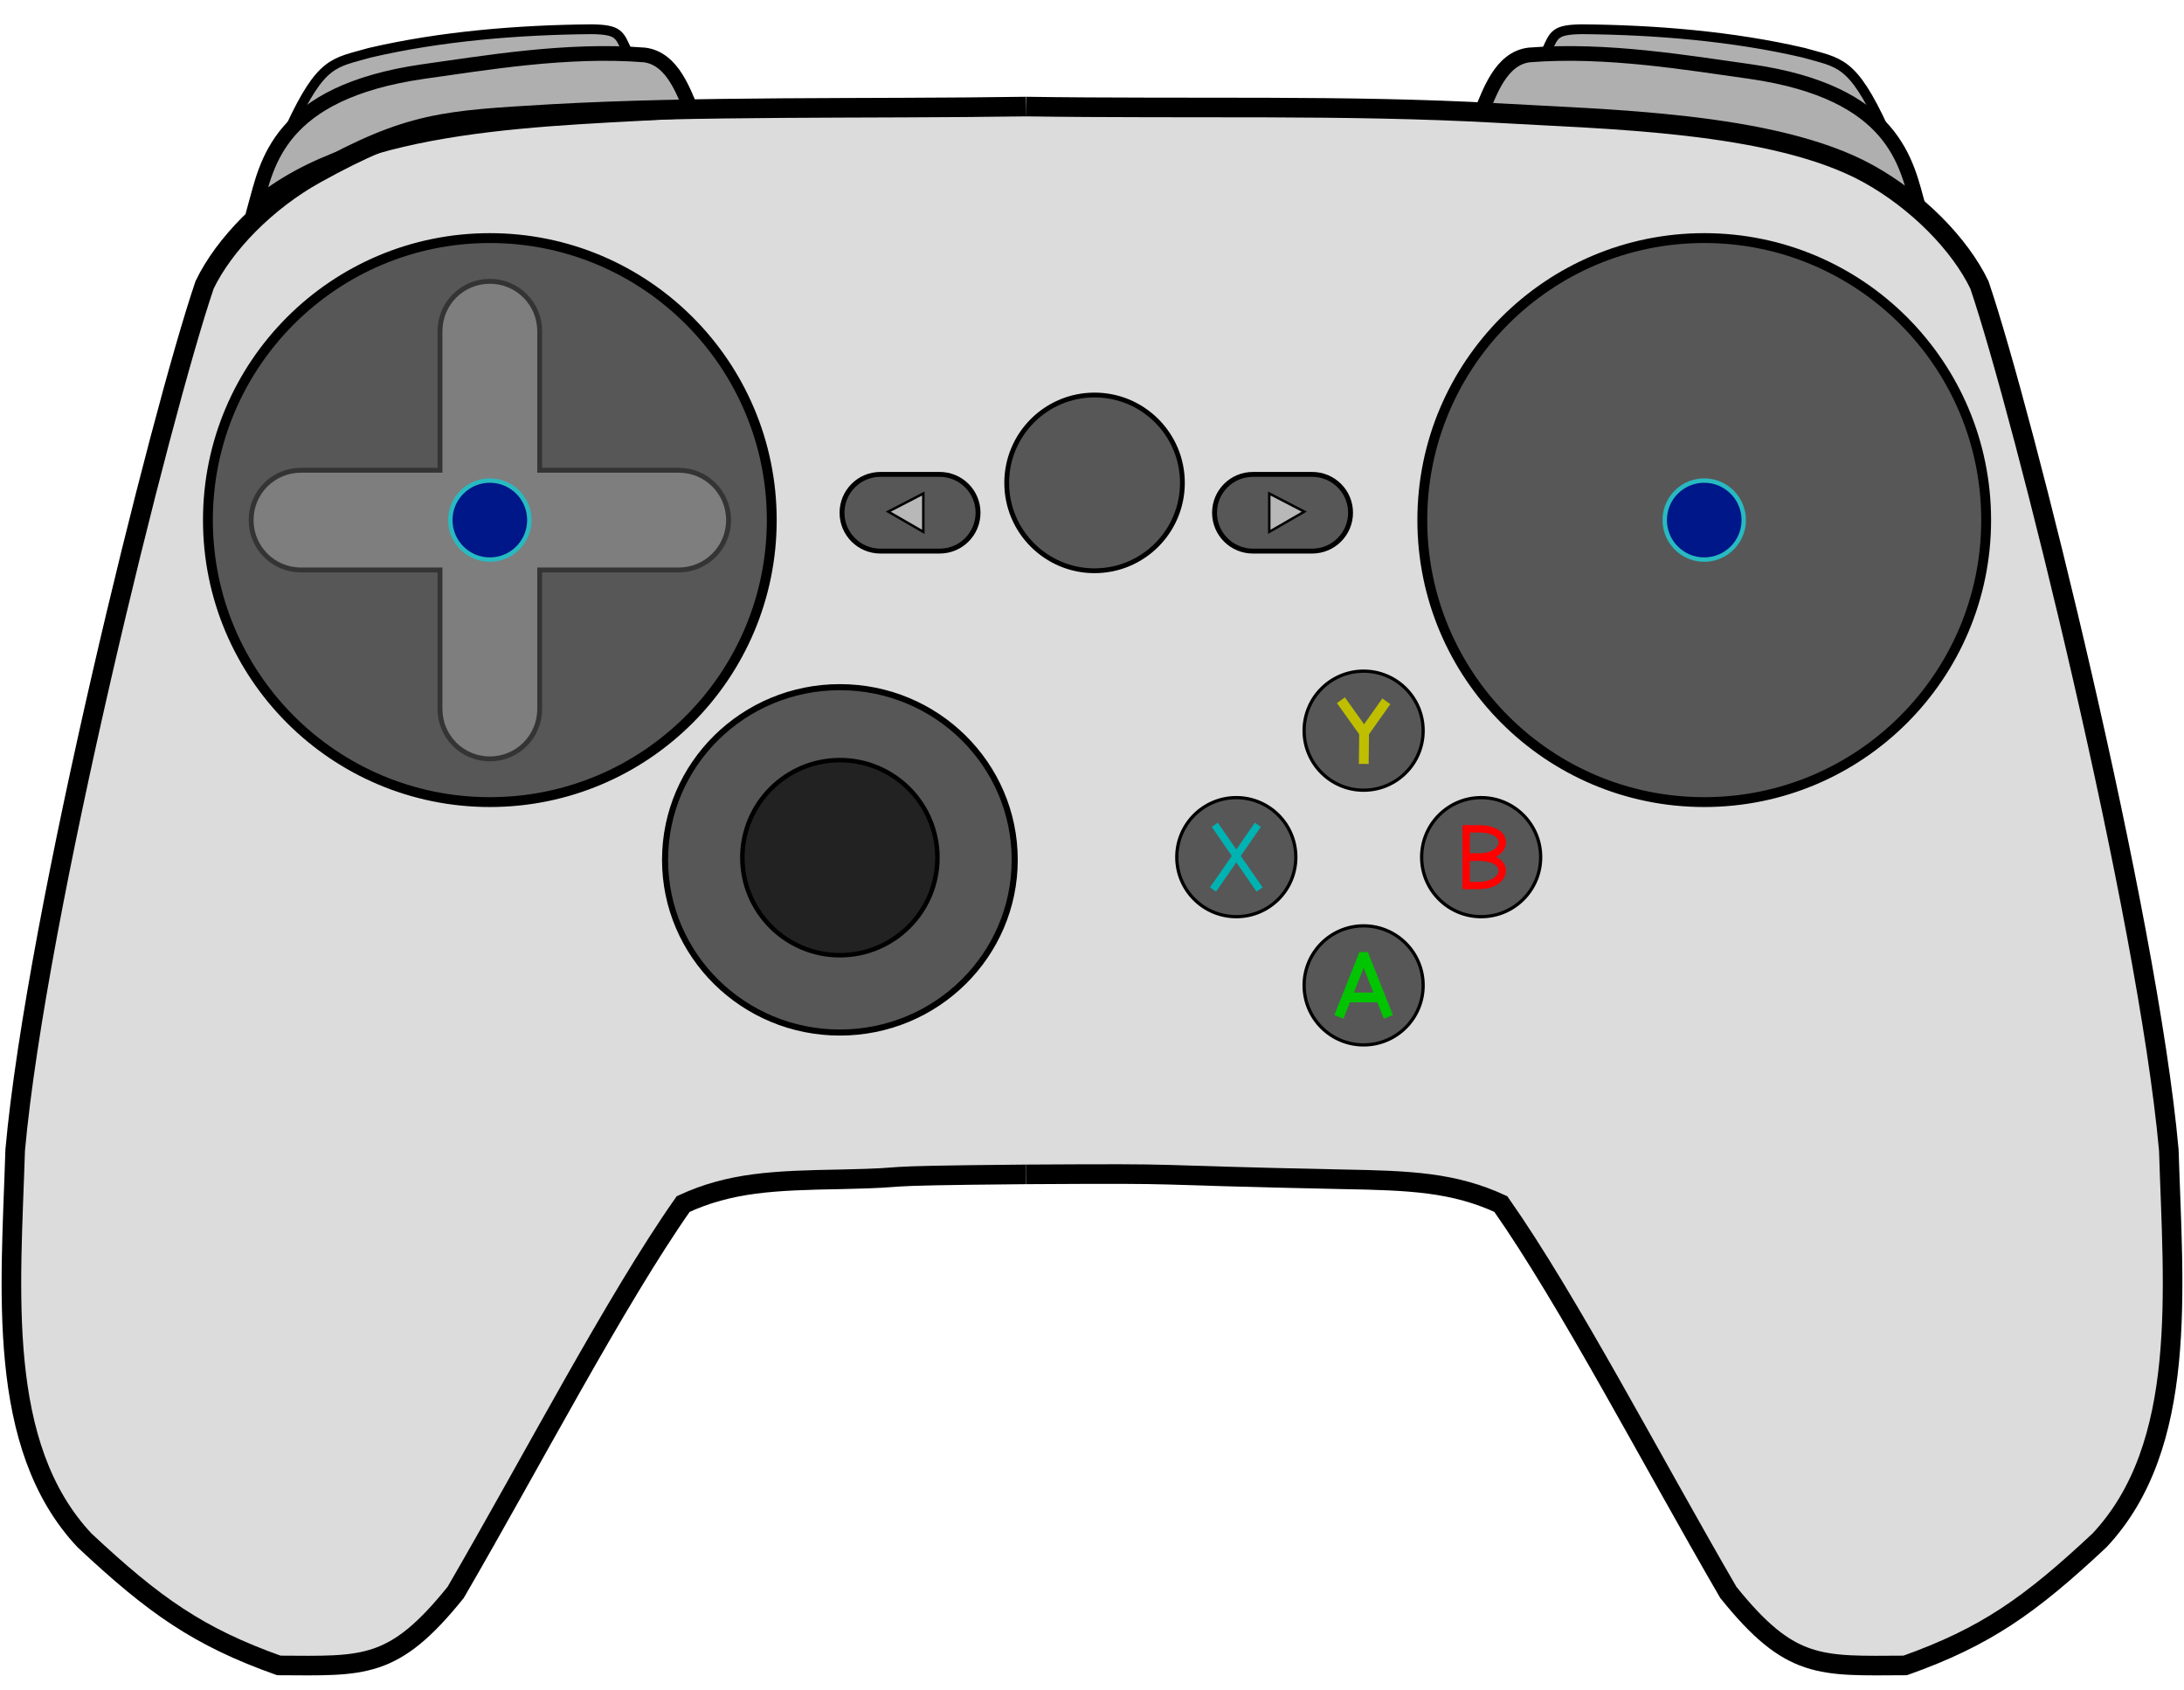
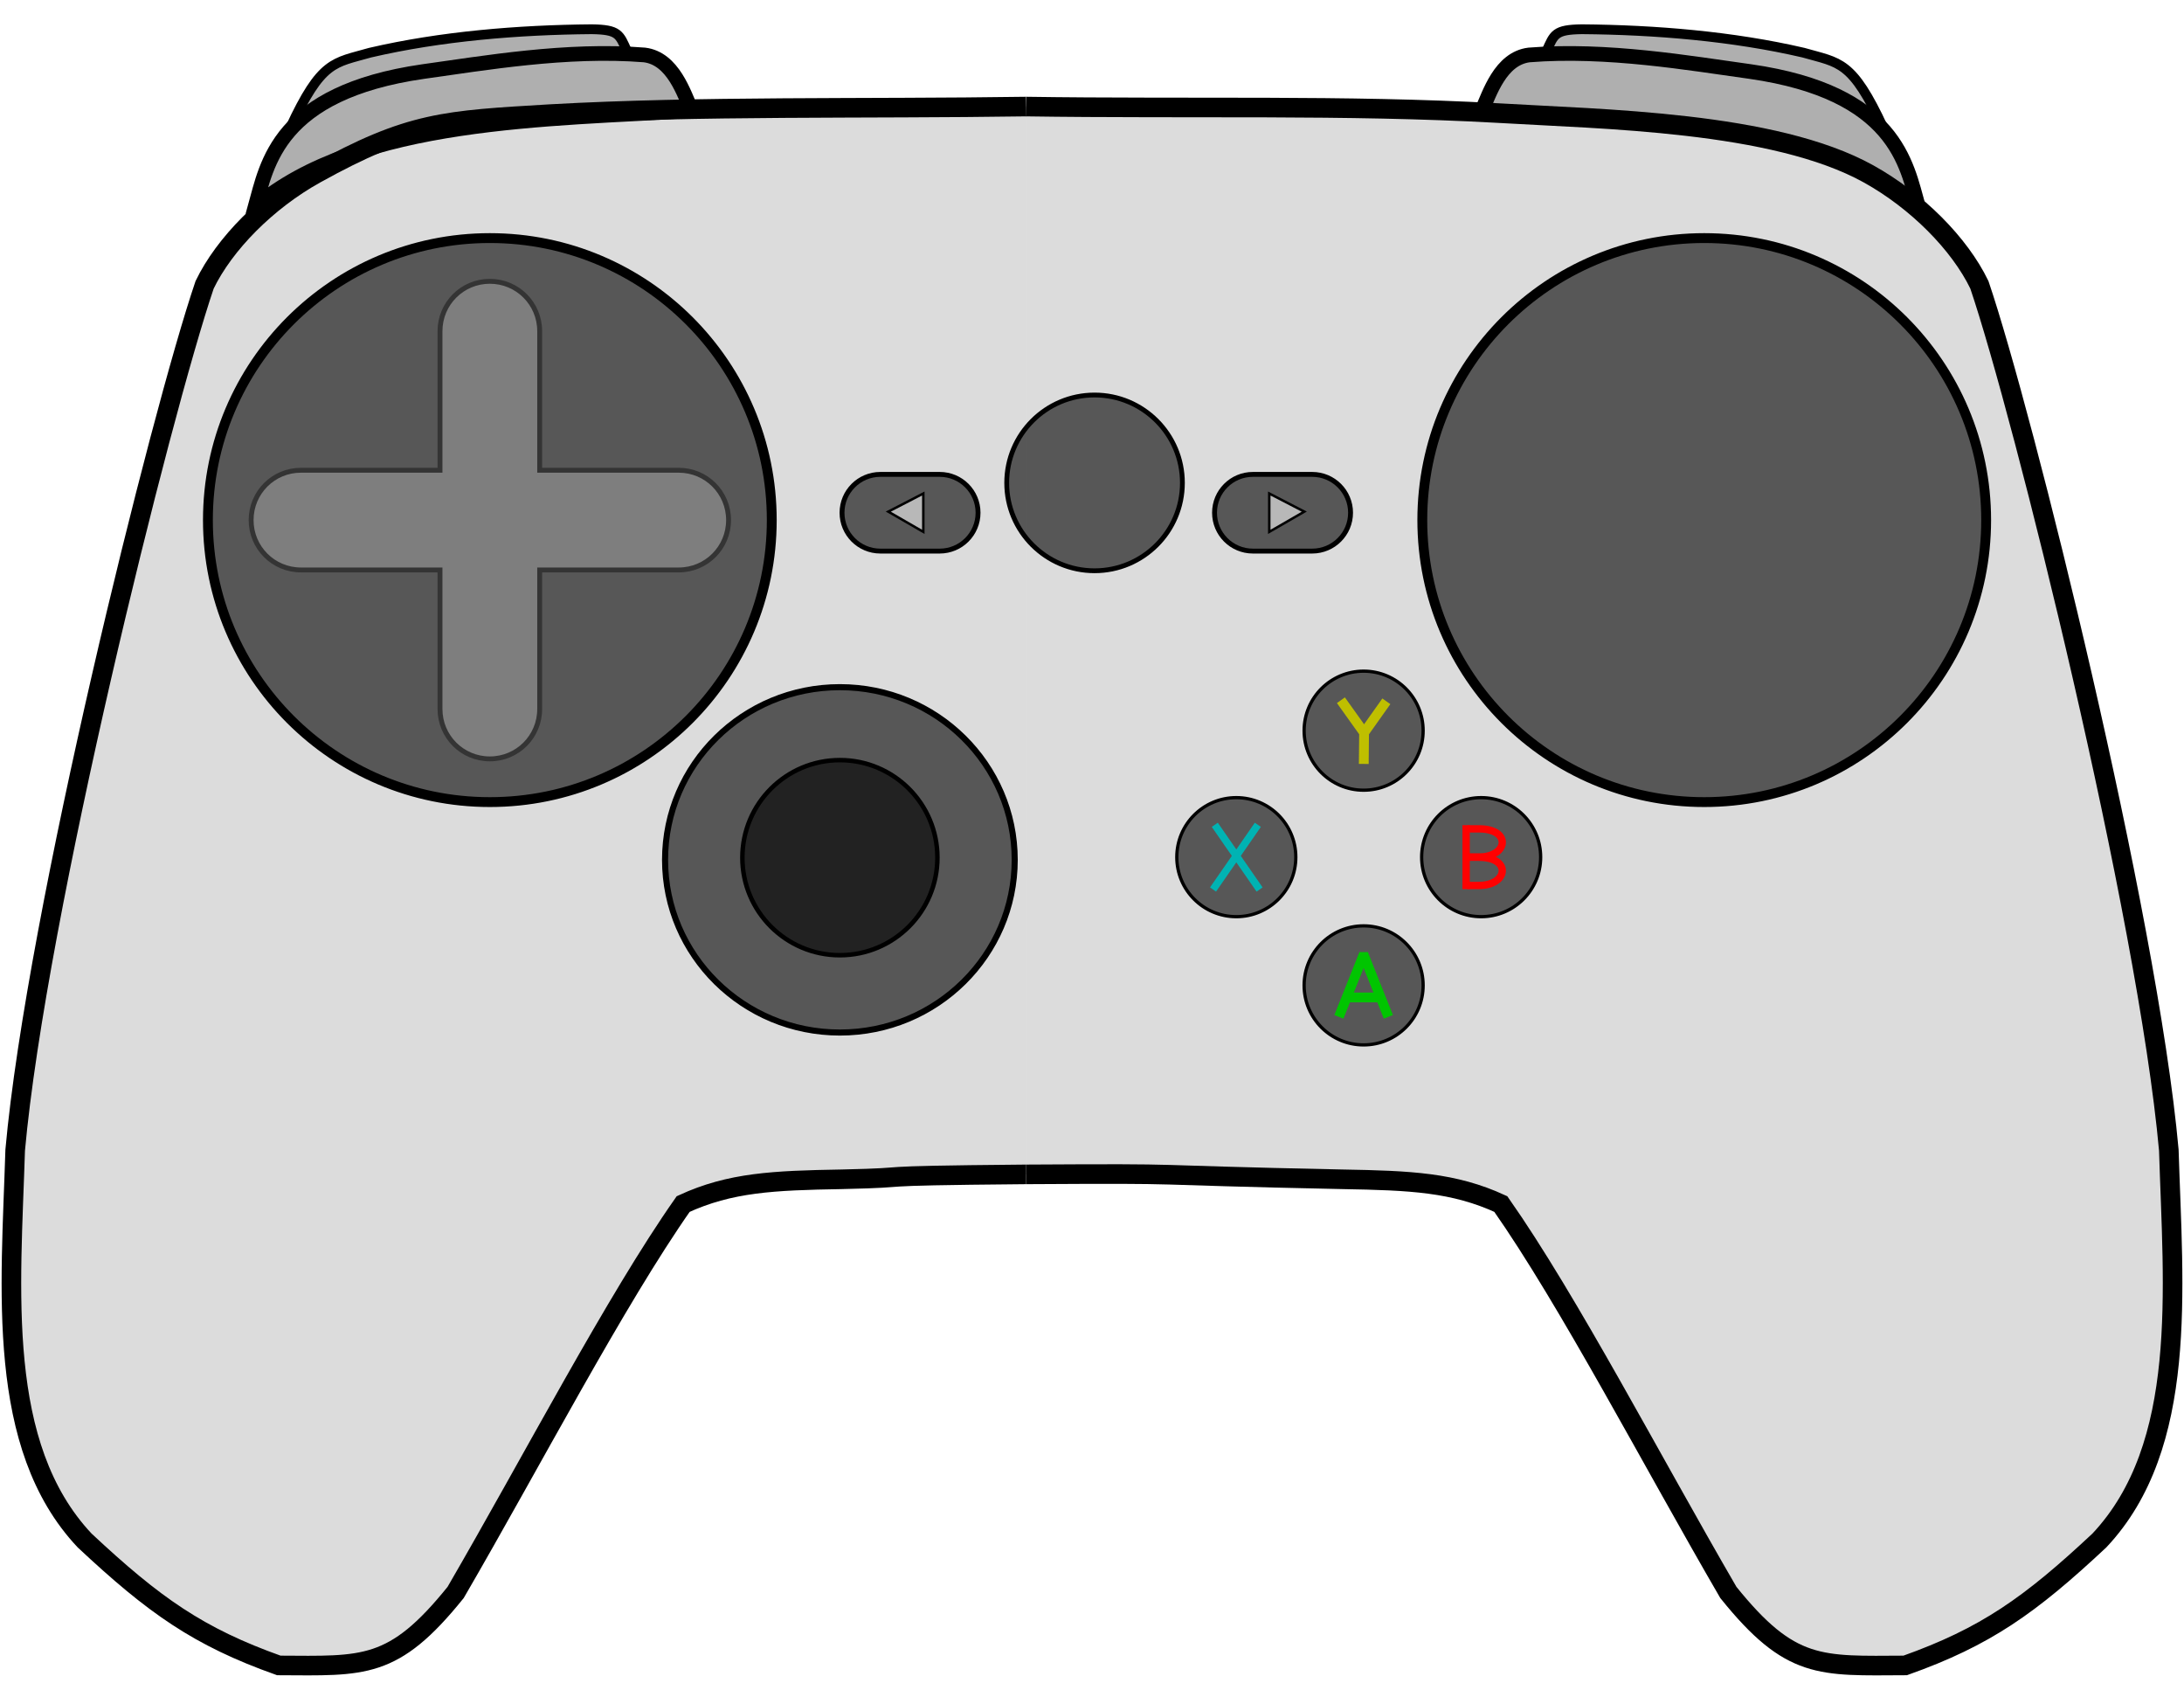
<svg xmlns="http://www.w3.org/2000/svg" width="446" height="345" viewBox="0 0 446 345" id="svg2" version="1.1">
  <defs id="defs4" />
  <g id="layer1" transform="translate(-225.7124,-543.4032)" style="opacity:1">
    <path style="fill:#000000;fill-opacity:0.139;fill-rule:evenodd;stroke:#000000;stroke-width:4;stroke-linecap:butt;stroke-linejoin:miter;stroke-miterlimit:4;stroke-dasharray:none;stroke-opacity:1" d="m 435.234,565.161 c -33.027,0.491 -66.573,-0.175 -97.155,1.538 -21.439,1.289 -28.585,1.452 -47.954,12.209 -9.856,5.474 -18.586,14.266 -22.628,22.643 -8.952,26.336 -34.342,128.465 -38.684,176.659 -0.88,28.384 -4.039,60.342 14.185,79.697 14.178,13.256 23.197,19.655 39.648,25.506 17.385,0.082 23.386,0.907 36.113,-14.9 15.582,-26.805 32.677,-59.662 46.467,-79.297 9.602,-4.422 18.442,-4.809 32.325,-5.051 17.602,-0.387 1.394,-0.686 37.682,-1.005" id="path4166-6" />
    <path style="fill:#000000;fill-opacity:0.139;fill-rule:evenodd;stroke:#000000;stroke-width:4;stroke-linecap:butt;stroke-linejoin:miter;stroke-miterlimit:4;stroke-dasharray:none;stroke-opacity:1" d="m 435.234,565.161 c 33.027,0.491 65.624,-0.396 96.206,1.317 21.439,1.289 56.491,1.673 75.86,12.43 9.856,5.474 18.586,14.266 22.628,22.643 8.952,26.336 34.342,128.465 38.684,176.659 0.88,28.384 4.039,60.342 -14.185,79.697 -14.178,13.256 -23.197,19.655 -39.648,25.506 -17.385,0.082 -23.386,0.907 -36.113,-14.9 -15.582,-26.805 -32.677,-59.662 -46.467,-79.297 -9.602,-4.422 -18.442,-4.809 -32.325,-5.051 -44.744,-0.923 -27.815,-1.222 -64.639,-1.005" id="path4166" />
    <circle style="color:#000000;display:inline;overflow:visible;visibility:visible;opacity:1;fill:#000000;fill-opacity:0.603;fill-rule:evenodd;stroke:#000000;stroke-width:0.98;stroke-linecap:butt;stroke-linejoin:miter;stroke-miterlimit:4;stroke-dasharray:none;stroke-dashoffset:0;stroke-opacity:1;marker:none;enable-background:accumulate" id="C" cx="449.235" cy="641.988" r="17.94" />
    <g id="START" transform="translate(0.327185,-2.951323)" style="">
      <rect ry="7.829" y="643.205" x="473.407" height="15.657" width="27.779" id="rect4172" style="color:#000000;display:inline;overflow:visible;visibility:visible;opacity:1;fill:#000000;fill-opacity:0.603;fill-rule:evenodd;stroke:#000000;stroke-width:1;stroke-linecap:butt;stroke-linejoin:miter;stroke-miterlimit:4;stroke-dasharray:none;stroke-dashoffset:0;stroke-opacity:1;marker:none;enable-background:accumulate" />
      <path id="path4206" d="m 484.585,647.109 0,7.829 7.153,-4.13 z" style="fill:#b8b8b8;fill-opacity:1;fill-rule:evenodd;stroke:#000000;stroke-width:0.5px;stroke-linecap:butt;stroke-linejoin:miter;stroke-opacity:1" />
    </g>
    <g id="BACK" transform="translate(0.327185,-2.951323)" style="">
      <rect transform="scale(-1,1)" ry="7.829" y="643.205" x="-425.115" height="15.657" width="27.779" id="rect4172-1" style="color:#000000;display:inline;overflow:visible;visibility:visible;opacity:1;fill:#000000;fill-opacity:0.603;fill-rule:evenodd;stroke:#000000;stroke-width:1;stroke-linecap:butt;stroke-linejoin:miter;stroke-miterlimit:4;stroke-dasharray:none;stroke-dashoffset:0;stroke-opacity:1;marker:none;enable-background:accumulate" />
      <path id="path4206-7" d="m 413.937,647.109 0,7.829 -7.153,-4.13 z" style="fill:#b8b8b8;fill-opacity:1;fill-rule:evenodd;stroke:#000000;stroke-width:0.5px;stroke-linecap:butt;stroke-linejoin:miter;stroke-opacity:1" />
    </g>
    <path style="fill:#000000;fill-opacity:0.314;fill-rule:evenodd;stroke:#000000;stroke-width:3;stroke-linecap:butt;stroke-linejoin:miter;stroke-miterlimit:4;stroke-dasharray:none;stroke-opacity:1" d="m 617.451,585.57 c -2.4,-8.584 -4.591,-23.279 -34.286,-27.556 -12.326,-1.707 -29.296,-4.657 -45.179,-3.393 -5.897,0.712 -8.12,7.992 -9.652,11.36 28.865,1.839 67.851,1.538 89.116,19.589 z" id="RB" />
    <path style="fill:#000000;fill-opacity:0.314;fill-rule:evenodd;stroke:#000000;stroke-width:2;stroke-linecap:butt;stroke-linejoin:miter;stroke-miterlimit:4;stroke-dasharray:none;stroke-opacity:1" d="m 610.343,569.588 c -6.441,-13.887 -8.947,-13.304 -16.356,-15.434 -14.409,-3.349 -30.243,-4.657 -45.242,-4.782 -5.518,0.081 -5.657,1.047 -7.19,4.415 26.073,2.443 57.229,2.786 68.787,15.801 z" id="RIGHT" />
    <path style="fill:#000000;fill-opacity:0.314;fill-rule:evenodd;stroke:#000000;stroke-width:3;stroke-linecap:butt;stroke-linejoin:miter;stroke-miterlimit:4;stroke-dasharray:none;stroke-opacity:1" d="m 277.833,585.57 c 2.4,-8.584 4.591,-23.279 34.286,-27.556 12.326,-1.707 29.296,-4.657 45.179,-3.393 5.897,0.712 8.12,7.992 9.652,11.36 -28.865,1.839 -67.851,1.538 -89.116,19.589 z" id="LB" LT="path4420-4" />
    <path style="fill:#000000;fill-opacity:0.314;fill-rule:evenodd;stroke:#000000;stroke-width:2;stroke-linecap:butt;stroke-linejoin:miter;stroke-miterlimit:4;stroke-dasharray:none;stroke-opacity:1" d="m 284.94,569.588 c 6.441,-13.887 8.947,-13.304 16.356,-15.434 14.409,-3.349 30.243,-4.657 45.242,-4.782 5.518,0.081 5.657,1.047 7.19,4.415 -26.073,2.443 -57.229,2.786 -68.787,15.801 z" id="LEFT" />
    <g id="Y" transform="translate(0.327185,-2.951323)" style="">
      <circle r="12.153" cx="503.855" cy="695.527" id="path4170-0" style="color:#000000;display:inline;overflow:visible;visibility:visible;opacity:1;fill:#000000;fill-opacity:0.603;fill-rule:evenodd;stroke:#000000;stroke-width:0.664;stroke-linecap:butt;stroke-linejoin:miter;stroke-miterlimit:4;stroke-dasharray:none;stroke-dashoffset:0;stroke-opacity:1;marker:none;enable-background:accumulate" />
      <g transform="matrix(0.5,0,0,0.5,224.3263,360.4246)" style="stroke:#bfbf00;stroke-width:4;stroke-miterlimit:4;stroke-dasharray:none;stroke-opacity:1" id="g4174">
        <path style="fill:none;fill-rule:evenodd;stroke:#bfbf00;stroke-width:4;stroke-linecap:butt;stroke-linejoin:miter;stroke-miterlimit:4;stroke-dasharray:none;stroke-opacity:1" d="m 549.776,657.771 9.47,13.258 -0.126,12.753" id="path4169" />
        <path style="fill:none;fill-rule:evenodd;stroke:#bfbf00;stroke-width:4;stroke-linecap:butt;stroke-linejoin:miter;stroke-miterlimit:4;stroke-dasharray:none;stroke-opacity:1" d="m 559.246,671.03 9.091,-12.816" id="path4171" />
      </g>
    </g>
    <g id="X" transform="translate(0.327185,-2.951323)" style="">
      <circle r="12.153" cx="477.855" cy="721.349" id="path4170-0-8-4" style="color:#000000;display:inline;overflow:visible;visibility:visible;opacity:1;fill:#000000;fill-opacity:0.603;fill-rule:evenodd;stroke:#000000;stroke-width:0.664;stroke-linecap:butt;stroke-linejoin:miter;stroke-miterlimit:4;stroke-dasharray:none;stroke-dashoffset:0;stroke-opacity:1;marker:none;enable-background:accumulate" />
      <g transform="matrix(0.5,0,0,0.5,223.4134,359.9446)" style="stroke:#00b3b3;stroke-width:3;stroke-miterlimit:4;stroke-dasharray:none;stroke-opacity:1" id="g4202">
        <path style="fill:none;fill-rule:evenodd;stroke:#00b3b3;stroke-width:3;stroke-linecap:butt;stroke-linejoin:miter;stroke-miterlimit:4;stroke-dasharray:none;stroke-opacity:1" d="m 500.089,709.594 18.304,26.429" id="path4178" />
        <path style="fill:none;fill-rule:evenodd;stroke:#00b3b3;stroke-width:3;stroke-linecap:butt;stroke-linejoin:miter;stroke-miterlimit:4;stroke-dasharray:none;stroke-opacity:1" d="m 517.679,709.594 -18.304,26.429" id="path4178-2" />
      </g>
    </g>
    <g id="A" transform="translate(0.327185,-2.951323)" style="">
      <circle r="12.153" cx="503.855" cy="747.527" id="path4170-0-8" style="color:#000000;display:inline;overflow:visible;visibility:visible;opacity:1;fill:#000000;fill-opacity:0.603;fill-rule:evenodd;stroke:#000000;stroke-width:0.664;stroke-linecap:butt;stroke-linejoin:miter;stroke-miterlimit:4;stroke-dasharray:none;stroke-dashoffset:0;stroke-opacity:1;marker:none;enable-background:accumulate" />
      <g transform="matrix(0.5,0,0,0.5,223.5696,359.7531)" style="fill:none;fill-opacity:0.569;stroke:#00c500;stroke-opacity:1" id="g4239">
        <g id="g4232" style="fill:none;fill-opacity:0.569;stroke:#00c500;stroke-width:4;stroke-miterlimit:4;stroke-dasharray:none;stroke-opacity:1">
          <path id="path4207" d="m 550.47,788.397 10.228,-25.696" style="fill:none;fill-opacity:0.569;fill-rule:evenodd;stroke:#00c500;stroke-width:4;stroke-linecap:butt;stroke-linejoin:miter;stroke-miterlimit:4;stroke-dasharray:none;stroke-opacity:1" />
          <path id="path4207-1" d="m 570.673,788.397 -10.228,-25.696" style="fill:none;fill-opacity:0.569;fill-rule:evenodd;stroke:#00c500;stroke-width:4;stroke-linecap:butt;stroke-linejoin:miter;stroke-miterlimit:4;stroke-dasharray:none;stroke-opacity:1" />
          <path id="path4230" d="m 553.911,780.473 13.732,0" style="fill:none;fill-opacity:0.569;fill-rule:evenodd;stroke:#00c500;stroke-width:4;stroke-linecap:butt;stroke-linejoin:miter;stroke-miterlimit:4;stroke-dasharray:none;stroke-opacity:1" />
        </g>
        <path style="fill:none;fill-opacity:0.569;fill-rule:evenodd;stroke:#00c500;stroke-width:3.45;stroke-linecap:butt;stroke-linejoin:miter;stroke-miterlimit:4;stroke-dasharray:none;stroke-opacity:1" d="m 560.568,761.963 0,2.266" id="path4237" />
      </g>
    </g>
    <g id="B" transform="translate(0.327185,-2.951323)" style="">
      <circle r="12.153" cx="527.855" cy="721.349" id="path4170-0-8-4-6" style="color:#000000;display:inline;overflow:visible;visibility:visible;opacity:1;fill:#000000;fill-opacity:0.603;fill-rule:evenodd;stroke:#000000;stroke-width:0.664;stroke-linecap:butt;stroke-linejoin:miter;stroke-miterlimit:4;stroke-dasharray:none;stroke-dashoffset:0;stroke-opacity:1;marker:none;enable-background:accumulate" />
      <g transform="matrix(0.5,0,0,0.5,224.0443,360.2147)" style="stroke:#ff0101;stroke-opacity:1" id="g4290">
        <path style="fill:none;fill-rule:evenodd;stroke:#ff0101;stroke-width:3;stroke-linecap:butt;stroke-linejoin:miter;stroke-miterlimit:4;stroke-dasharray:none;stroke-opacity:1" d="m 601.483,709.212 0,26.114" id="path4254" />
        <path style="fill:none;fill-rule:evenodd;stroke:#ff0101;stroke-width:3;stroke-linecap:butt;stroke-linejoin:miter;stroke-miterlimit:4;stroke-dasharray:none;stroke-opacity:1" d="m 602,710.71 4.696,0 c 13.499,0 11.947,11.518 0,11.518 l -4.696,0" id="path4258" />
        <path style="fill:none;fill-rule:evenodd;stroke:#ff0101;stroke-width:3;stroke-linecap:butt;stroke-linejoin:miter;stroke-miterlimit:4;stroke-dasharray:none;stroke-opacity:1" d="m 602,722.309 4.696,0 c 13.499,0 11.947,11.518 0,11.518 l -4.696,0" id="path4258-6" />
      </g>
    </g>
    <g id="g4196" transform="translate(0.327185,-2.951323)" style="">
      <path id="LGRIP" d="m 390.633,648.816 c -11.79,-4.487 -85.692,-15.798 -102.138,-17.144 -17.907,8.568 -28.074,22.583 -29.827,42.52 l 0.635,47.597 c -0.559,14.598 4.674,40.284 23.798,44.741 l 116.136,-13.327 c 12.126,-5.502 10.145,-8.915 6.346,-12.058 -10.815,-8.852 -23.79,-28.699 -23.164,-39.347 0.503,-14.433 1.575,-25.116 19.696,-38.587 4.019,-2.301 -1.131,-9.937 -11.482,-14.394 z" style="opacity:0;fill:#000000;fill-opacity:0.137;fill-rule:evenodd;stroke:#000000;stroke-width:7.108px;stroke-linecap:butt;stroke-linejoin:miter;stroke-opacity:0.286" />
      <path id="RGRIP" d="m 504.506,648.816 c 11.79,-4.487 85.692,-15.798 102.138,-17.144 17.907,8.568 28.074,22.583 29.827,42.52 l -0.635,47.597 c 0.559,14.598 -4.674,40.284 -23.798,44.741 L 495.903,753.202 c -12.126,-5.502 -10.145,-8.915 -6.346,-12.058 10.815,-8.852 23.79,-28.699 23.164,-39.347 -0.503,-14.433 -1.575,-25.116 -19.696,-38.587 -4.019,-2.301 1.131,-9.937 11.482,-14.394 z" style="opacity:0;fill:#000000;fill-opacity:0.137;fill-rule:evenodd;stroke:#000000;stroke-width:7.108px;stroke-linecap:butt;stroke-linejoin:miter;stroke-opacity:0.286" />
      <circle style="color:#000000;display:inline;overflow:visible;visibility:visible;opacity:0;fill:#000000;fill-opacity:0.333;fill-rule:evenodd;stroke:#000000;stroke-width:0.902;stroke-linecap:butt;stroke-linejoin:miter;stroke-miterlimit:4;stroke-dasharray:none;stroke-dashoffset:0;stroke-opacity:1;marker:none;enable-background:accumulate" id="RPAD_press" cx="573.41" cy="652.534" r="25.803" />
      <circle style="color:#000000;display:inline;overflow:visible;visibility:visible;opacity:0;fill:#000000;fill-opacity:0.333;fill-rule:evenodd;stroke:#000000;stroke-width:0.902;stroke-linecap:butt;stroke-linejoin:miter;stroke-miterlimit:4;stroke-dasharray:none;stroke-dashoffset:0;stroke-opacity:1;marker:none;enable-background:accumulate" id="LPAD_press" cx="325.417" cy="652.534" r="25.803" />
    </g>
    <g id="g4316" style="">
      <g id="LPAD" style="">
        <circle r="57.573" cy="649.583" cx="325.744" id="circle4232" style="color:#000000;display:inline;overflow:visible;visibility:visible;opacity:1;fill:#000000;fill-opacity:0.603;fill-rule:evenodd;stroke:#000000;stroke-width:2.012;stroke-linecap:butt;stroke-linejoin:miter;stroke-miterlimit:4;stroke-dasharray:none;stroke-dashoffset:0;stroke-opacity:1;marker:none;enable-background:accumulate" />
        <path style="color:#000000;display:inline;overflow:visible;visibility:visible;opacity:0.399;fill:#b8b8b8;fill-opacity:1;fill-rule:evenodd;stroke:#000000;stroke-width:1;stroke-linecap:butt;stroke-linejoin:miter;stroke-miterlimit:4;stroke-dasharray:none;stroke-dashoffset:0;stroke-opacity:1;marker:none;enable-background:accumulate" d="m 325.744,600.833 c -5.639,0 -10.179,4.54 -10.179,10.179 l 0,28.394 -28.393,0 c -5.639,0 -10.179,4.539 -10.179,10.178 0,5.639 4.54,10.179 10.179,10.179 l 28.393,0 0,28.394 c 0,5.639 4.54,10.178 10.179,10.178 5.639,0 10.179,-4.539 10.179,-10.178 l 0,-28.394 28.393,0 c 5.639,0 10.179,-4.54 10.179,-10.179 0,-5.639 -4.54,-10.178 -10.179,-10.178 l -28.393,0 0,-28.394 c 0,-5.639 -4.54,-10.179 -10.179,-10.179 z" id="rect4249" />
      </g>
-       <circle r="8.068" cy="649.582" cx="325.744" id="path4231-3-6" style="color:#000000;clip-rule:nonzero;display:inline;overflow:visible;visibility:visible;opacity:1;isolation:auto;mix-blend-mode:normal;color-interpolation:sRGB;color-interpolation-filters:linearRGB;solid-color:#000000;solid-opacity:1;fill:#001789;fill-opacity:1;fill-rule:evenodd;stroke:#28bac1;stroke-width:0.897;stroke-linecap:butt;stroke-linejoin:miter;stroke-miterlimit:4;stroke-dasharray:none;stroke-dashoffset:0;stroke-opacity:1;color-rendering:auto;image-rendering:auto;shape-rendering:auto;text-rendering:auto;enable-background:accumulate" />
    </g>
    <g id="g4340" style="">
      <g id="g4337" style="">
        <circle style="color:#000000;display:inline;overflow:visible;visibility:visible;opacity:1;fill:#000000;fill-opacity:0.603;fill-rule:evenodd;stroke:#000000;stroke-width:2.012;stroke-linecap:butt;stroke-linejoin:miter;stroke-miterlimit:4;stroke-dasharray:none;stroke-dashoffset:0;stroke-opacity:1;marker:none;enable-background:accumulate" id="RPAD" cx="573.737" cy="649.583" r="57.573" />
      </g>
-       <circle style="color:#000000;clip-rule:nonzero;display:inline;overflow:visible;visibility:visible;opacity:1;isolation:auto;mix-blend-mode:normal;color-interpolation:sRGB;color-interpolation-filters:linearRGB;solid-color:#000000;solid-opacity:1;fill:#001789;fill-opacity:1;fill-rule:evenodd;stroke:#28bac1;stroke-width:0.897;stroke-linecap:butt;stroke-linejoin:miter;stroke-miterlimit:4;stroke-dasharray:none;stroke-dashoffset:0;stroke-opacity:1;color-rendering:auto;image-rendering:auto;shape-rendering:auto;text-rendering:auto;enable-background:accumulate" id="path4231-3-6-7" cx="573.737" cy="649.582" r="8.068" />
    </g>
    <g id="g4384">
      <g id="g4365">
        <ellipse style="color:#000000;clip-rule:nonzero;display:inline;overflow:visible;visibility:visible;opacity:1;isolation:auto;mix-blend-mode:normal;color-interpolation:sRGB;color-interpolation-filters:linearRGB;solid-color:#000000;solid-opacity:1;fill:#000000;fill-opacity:0.604;fill-rule:evenodd;stroke:#000000;stroke-width:0.919;stroke-linecap:butt;stroke-linejoin:miter;stroke-miterlimit:4;stroke-dasharray:none;stroke-dashoffset:0;stroke-opacity:1;color-rendering:auto;image-rendering:auto;shape-rendering:auto;text-rendering:auto;enable-background:accumulate" id="STICK_press" cx="397.228" cy="718.502" rx="19.916" ry="19.916" />
        <g id="STICK">
          <path id="path4168-1" d="m 432.93,718.948 a 35.702,35.255 0 0 1 -35.702,35.255 35.702,35.255 0 0 1 -35.702,-35.255 35.702,35.255 0 0 1 35.702,-35.255 35.702,35.255 0 0 1 35.702,35.255 z" style="color:#000000;display:inline;overflow:visible;visibility:visible;opacity:1;fill:#000000;fill-opacity:0.603;fill-rule:evenodd;stroke:#000000;stroke-width:1.24;stroke-linecap:butt;stroke-linejoin:miter;stroke-miterlimit:4;stroke-dasharray:none;stroke-dashoffset:0;stroke-opacity:1;marker:none;enable-background:accumulate" />
        </g>
        <ellipse ry="6.3" rx="6.3" cy="718.502" cx="397.228" id="path4231-3-6-5" style="color:#000000;clip-rule:nonzero;display:inline;overflow:visible;visibility:visible;opacity:0;isolation:auto;mix-blend-mode:normal;color-interpolation:sRGB;color-interpolation-filters:linearRGB;solid-color:#000000;solid-opacity:1;fill:#001789;fill-opacity:1;fill-rule:evenodd;stroke:#28bac1;stroke-width:0.897;stroke-linecap:butt;stroke-linejoin:miter;stroke-miterlimit:4;stroke-dasharray:none;stroke-dashoffset:0;stroke-opacity:1;color-rendering:auto;image-rendering:auto;shape-rendering:auto;text-rendering:auto;enable-background:accumulate" />
      </g>
    </g>
  </g>
  <g id="layer2" style="display:none">
    <rect style="color:#000000;display:inline;overflow:visible;visibility:visible;opacity:1;fill:none;fill-opacity:1;fill-rule:evenodd;stroke:#ed00b4;stroke-width:1;stroke-linecap:butt;stroke-linejoin:miter;stroke-miterlimit:4;stroke-dasharray:none;stroke-dashoffset:0;stroke-opacity:1;marker:none;enable-background:accumulate" id="AREA_BACK" width="31.259" height="18.786" x="170.047" y="95.137" ry="0" />
    <rect style="color:#000000;display:inline;overflow:visible;visibility:visible;opacity:1;fill:none;fill-opacity:1;fill-rule:evenodd;stroke:#ed00b4;stroke-width:1;stroke-linecap:butt;stroke-linejoin:miter;stroke-miterlimit:4;stroke-dasharray:none;stroke-dashoffset:0;stroke-opacity:1;marker:none;enable-background:accumulate" id="AREA_START" width="31.259" height="18.786" x="246.047" y="95.137" ry="0" />
    <rect style="color:#000000;display:inline;overflow:visible;visibility:visible;opacity:1;fill:none;fill-opacity:1;fill-rule:evenodd;stroke:#ed00b4;stroke-width:1;stroke-linecap:butt;stroke-linejoin:miter;stroke-miterlimit:4;stroke-dasharray:none;stroke-dashoffset:0;stroke-opacity:1;marker:none;enable-background:accumulate" id="AREA_C" width="36.616" height="36.643" x="204.906" y="80.25" ry="0" />
    <rect style="color:#000000;display:inline;overflow:visible;visibility:visible;opacity:1;fill:none;fill-opacity:1;fill-rule:evenodd;stroke:#ed00b4;stroke-width:1;stroke-linecap:butt;stroke-linejoin:miter;stroke-miterlimit:4;stroke-dasharray:none;stroke-dashoffset:0;stroke-opacity:1;marker:none;enable-background:accumulate" id="AREA_X" width="26.17" height="24.977" x="239.23" y="162.544" ry="0" />
    <rect style="color:#000000;display:inline;overflow:visible;visibility:visible;opacity:1;fill:none;fill-opacity:1;fill-rule:evenodd;stroke:#ed00b4;stroke-width:1;stroke-linecap:butt;stroke-linejoin:miter;stroke-miterlimit:4;stroke-dasharray:none;stroke-dashoffset:0;stroke-opacity:1;marker:none;enable-background:accumulate" id="AREA_Y" width="26.973" height="25.661" x="265.174" y="136.053" ry="0" />
    <rect style="color:#000000;display:inline;overflow:visible;visibility:visible;opacity:1;fill:none;fill-opacity:1;fill-rule:evenodd;stroke:#ed00b4;stroke-width:1;stroke-linecap:butt;stroke-linejoin:miter;stroke-miterlimit:4;stroke-dasharray:none;stroke-dashoffset:0;stroke-opacity:1;marker:none;enable-background:accumulate" id="AREA_B" width="26.08" height="24.947" x="289.638" y="162.616" ry="0" />
    <rect style="color:#000000;display:inline;overflow:visible;visibility:visible;opacity:1;fill:none;fill-opacity:1;fill-rule:evenodd;stroke:#ed00b4;stroke-width:1;stroke-linecap:butt;stroke-linejoin:miter;stroke-miterlimit:4;stroke-dasharray:none;stroke-dashoffset:0;stroke-opacity:1;marker:none;enable-background:accumulate" id="AREA_A" width="25.702" height="24.884" x="265.353" y="188.687" ry="0" />
    <g id="g4481" transform="translate(-225.7124,-503.4032)">
      <rect ry="0" y="512.033" x="304.272" height="5.58" width="14.625" id="AREA_LEFT_1" style="color:#000000;display:inline;overflow:visible;visibility:visible;opacity:1;fill:none;fill-opacity:1;fill-rule:evenodd;stroke:#ed00b4;stroke-width:1;stroke-linecap:butt;stroke-linejoin:miter;stroke-miterlimit:4;stroke-dasharray:none;stroke-dashoffset:0;stroke-opacity:1;marker:none;enable-background:accumulate" />
      <rect ry="0" y="506.855" x="284.286" height="7.933" width="70.797" id="AREA_LEFT_2" style="color:#000000;display:inline;overflow:visible;visibility:visible;opacity:1;fill:none;fill-opacity:1;fill-rule:evenodd;stroke:#ed00b4;stroke-width:1;stroke-linecap:butt;stroke-linejoin:miter;stroke-miterlimit:4;stroke-dasharray:none;stroke-dashoffset:0;stroke-opacity:1;marker:none;enable-background:accumulate" />
      <rect ry="0" y="514.707" x="283.968" height="9.322" width="10.188" id="AREA_LEFT_3" style="color:#000000;display:inline;overflow:visible;visibility:visible;opacity:1;fill:none;fill-opacity:1;fill-rule:evenodd;stroke:#ed00b4;stroke-width:1;stroke-linecap:butt;stroke-linejoin:miter;stroke-miterlimit:4;stroke-dasharray:none;stroke-dashoffset:0;stroke-opacity:1;marker:none;enable-background:accumulate" />
      <rect ry="0" y="515.064" x="293.981" height="5.534" width="10.061" id="AREA_LEFT_4" style="color:#000000;display:inline;overflow:visible;visibility:visible;opacity:1;fill:none;fill-opacity:1;fill-rule:evenodd;stroke:#ed00b4;stroke-width:1;stroke-linecap:butt;stroke-linejoin:miter;stroke-miterlimit:4;stroke-dasharray:none;stroke-dashoffset:0;stroke-opacity:1;marker:none;enable-background:accumulate" />
    </g>
    <g transform="translate(-225.7124,-543.4032)" id="g4385">
      <rect ry="0" y="555.831" x="318.009" height="11.147" width="49.547" id="AREA_LB_1" style="color:#000000;display:inline;overflow:visible;visibility:visible;opacity:1;fill:none;fill-opacity:1;fill-rule:evenodd;stroke:#ed00b4;stroke-width:1;stroke-linecap:butt;stroke-linejoin:miter;stroke-miterlimit:4;stroke-dasharray:none;stroke-dashoffset:0;stroke-opacity:1;marker:none;enable-background:accumulate" />
      <rect ry="0" y="558.51" x="304.17" height="11.861" width="14.1" id="AREA_LB_2" style="color:#000000;display:inline;overflow:visible;visibility:visible;opacity:1;fill:none;fill-opacity:1;fill-rule:evenodd;stroke:#ed00b4;stroke-width:1;stroke-linecap:butt;stroke-linejoin:miter;stroke-miterlimit:4;stroke-dasharray:none;stroke-dashoffset:0;stroke-opacity:1;marker:none;enable-background:accumulate" />
      <rect ry="0" y="561.401" x="294.689" height="12.219" width="9.725" id="AREA_LB_3" style="color:#000000;display:inline;overflow:visible;visibility:visible;opacity:1;fill:none;fill-opacity:1;fill-rule:evenodd;stroke:#ed00b4;stroke-width:1;stroke-linecap:butt;stroke-linejoin:miter;stroke-miterlimit:4;stroke-dasharray:none;stroke-dashoffset:0;stroke-opacity:1;marker:none;enable-background:accumulate" />
      <rect ry="0" y="564.972" x="279.511" height="15.611" width="16.332" id="AREA_LB_4" style="color:#000000;display:inline;overflow:visible;visibility:visible;opacity:1;fill:none;fill-opacity:1;fill-rule:evenodd;stroke:#ed00b4;stroke-width:1;stroke-linecap:butt;stroke-linejoin:miter;stroke-miterlimit:4;stroke-dasharray:none;stroke-dashoffset:0;stroke-opacity:1;marker:none;enable-background:accumulate" />
    </g>
    <g id="g4456" transform="translate(-111.7124,-543.4032)">
      <rect ry="0" y="552.033" x="461.736" height="5.58" width="14.625" id="AREA_RIGHT_1" style="color:#000000;display:inline;overflow:visible;visibility:visible;opacity:1;fill:none;fill-opacity:1;fill-rule:evenodd;stroke:#ed00b4;stroke-width:1;stroke-linecap:butt;stroke-linejoin:miter;stroke-miterlimit:4;stroke-dasharray:none;stroke-dashoffset:0;stroke-opacity:1;marker:none;enable-background:accumulate" />
      <rect ry="0" y="546.855" x="426.286" height="7.933" width="70.797" id="AREA_RIGHT_2" style="color:#000000;display:inline;overflow:visible;visibility:visible;opacity:1;fill:none;fill-opacity:1;fill-rule:evenodd;stroke:#ed00b4;stroke-width:1;stroke-linecap:butt;stroke-linejoin:miter;stroke-miterlimit:4;stroke-dasharray:none;stroke-dashoffset:0;stroke-opacity:1;marker:none;enable-background:accumulate" />
      <rect ry="0" y="554.707" x="486.86" height="9.322" width="10.188" id="AREA_RIGHT_3" style="color:#000000;display:inline;overflow:visible;visibility:visible;opacity:1;fill:none;fill-opacity:1;fill-rule:evenodd;stroke:#ed00b4;stroke-width:1;stroke-linecap:butt;stroke-linejoin:miter;stroke-miterlimit:4;stroke-dasharray:none;stroke-dashoffset:0;stroke-opacity:1;marker:none;enable-background:accumulate" />
      <rect ry="0" y="555.064" x="476.338" height="5.534" width="10.061" id="AREA_RIGHT_4" style="color:#000000;display:inline;overflow:visible;visibility:visible;opacity:1;fill:none;fill-opacity:1;fill-rule:evenodd;stroke:#ed00b4;stroke-width:1;stroke-linecap:butt;stroke-linejoin:miter;stroke-miterlimit:4;stroke-dasharray:none;stroke-dashoffset:0;stroke-opacity:1;marker:none;enable-background:accumulate" />
    </g>
    <g transform="translate(-225.7124,-543.4032)" id="g4446">
      <rect ry="0" y="555.831" x="526.978" height="11.147" width="49.547" id="AREA_RB_1" style="color:#000000;display:inline;overflow:visible;visibility:visible;opacity:1;fill:none;fill-opacity:1;fill-rule:evenodd;stroke:#ed00b4;stroke-width:1;stroke-linecap:butt;stroke-linejoin:miter;stroke-miterlimit:4;stroke-dasharray:none;stroke-dashoffset:0;stroke-opacity:1;marker:none;enable-background:accumulate" />
      <rect ry="0" y="558.636" x="572.866" height="12.24" width="17.636" id="AREA_RB_2" style="color:#000000;display:inline;overflow:visible;visibility:visible;opacity:1;fill:none;fill-opacity:1;fill-rule:evenodd;stroke:#ed00b4;stroke-width:1;stroke-linecap:butt;stroke-linejoin:miter;stroke-miterlimit:4;stroke-dasharray:none;stroke-dashoffset:0;stroke-opacity:1;marker:none;enable-background:accumulate" />
      <rect ry="0" y="561.148" x="587.659" height="12.471" width="14.018" id="AREA_RB_3" style="color:#000000;display:inline;overflow:visible;visibility:visible;opacity:1;fill:none;fill-opacity:1;fill-rule:evenodd;stroke:#ed00b4;stroke-width:1;stroke-linecap:butt;stroke-linejoin:miter;stroke-miterlimit:4;stroke-dasharray:none;stroke-dashoffset:0;stroke-opacity:1;marker:none;enable-background:accumulate" />
      <rect ry="0" y="564.972" x="600.521" height="15.611" width="16.332" id="AREA_RB_4" style="color:#000000;display:inline;overflow:visible;visibility:visible;opacity:1;fill:none;fill-opacity:1;fill-rule:evenodd;stroke:#ed00b4;stroke-width:1;stroke-linecap:butt;stroke-linejoin:miter;stroke-miterlimit:4;stroke-dasharray:none;stroke-dashoffset:0;stroke-opacity:1;marker:none;enable-background:accumulate" />
    </g>
    <g id="g4321">
-       <rect ry="0" y="76.091" x="40.725" height="55.929" width="118.045" id="AREA_LPAD_1" style="color:#000000;display:inline;overflow:visible;visibility:visible;opacity:1;fill:none;fill-opacity:1;fill-rule:evenodd;stroke:#ed00b4;stroke-width:1;stroke-linecap:butt;stroke-linejoin:miter;stroke-miterlimit:4;stroke-dasharray:none;stroke-dashoffset:0;stroke-opacity:1;marker:none;enable-background:accumulate" />
+       <rect ry="0" y="75" x="42" height="60" width="115.902" id="AREA_LPAD_1" style="color:#000000;display:inline;overflow:visible;visibility:visible;opacity:1;fill:none;fill-opacity:1;fill-rule:evenodd;stroke:#ed00b4;stroke-width:1;stroke-linecap:butt;stroke-linejoin:miter;stroke-miterlimit:4;stroke-dasharray:none;stroke-dashoffset:0;stroke-opacity:1;marker:none;enable-background:accumulate" />
      <rect ry="0" y="47.035" x="48.835" height="31.286" width="103.759" id="AREA_LPAD_2" style="color:#000000;display:inline;overflow:visible;visibility:visible;opacity:1;fill:none;fill-opacity:1;fill-rule:evenodd;stroke:#ed00b4;stroke-width:1;stroke-linecap:butt;stroke-linejoin:miter;stroke-miterlimit:4;stroke-dasharray:none;stroke-dashoffset:0;stroke-opacity:1;marker:none;enable-background:accumulate" />
      <rect ry="0" y="130.292" x="46.562" height="13.608" width="104.264" id="AREA_LPAD_3" style="color:#000000;display:inline;overflow:visible;visibility:visible;opacity:1;fill:none;fill-opacity:1;fill-rule:evenodd;stroke:#ed00b4;stroke-width:1;stroke-linecap:butt;stroke-linejoin:miter;stroke-miterlimit:4;stroke-dasharray:none;stroke-dashoffset:0;stroke-opacity:1;marker:none;enable-background:accumulate" />
      <rect ry="0" y="140.458" x="52.04" height="12.093" width="89.869" id="AREA_LPAD_4" style="color:#000000;display:inline;overflow:visible;visibility:visible;opacity:1;fill:none;fill-opacity:1;fill-rule:evenodd;stroke:#ed00b4;stroke-width:1;stroke-linecap:butt;stroke-linejoin:miter;stroke-miterlimit:4;stroke-dasharray:none;stroke-dashoffset:0;stroke-opacity:1;marker:none;enable-background:accumulate" />
      <rect ry="0" y="151.318" x="64.414" height="13.608" width="70.171" id="AREA_LPAD_5" style="color:#000000;display:inline;overflow:visible;visibility:visible;opacity:1;fill:none;fill-opacity:1;fill-rule:evenodd;stroke:#ed00b4;stroke-width:1;stroke-linecap:butt;stroke-linejoin:miter;stroke-miterlimit:4;stroke-dasharray:none;stroke-dashoffset:0;stroke-opacity:1;marker:none;enable-background:accumulate" />
+       <rect style="color:#000000;display:inline;overflow:visible;visibility:visible;opacity:1;fill:none;fill-opacity:1;fill-rule:evenodd;stroke:#00b400;stroke-width:1;stroke-linecap:butt;stroke-linejoin:miter;stroke-miterlimit:4;stroke-dasharray:none;stroke-dashoffset:0;stroke-opacity:1;marker:none;enable-background:accumulate" id="AREA_LPADTEST" width="115.902" height="1" x="42" y="105" ry="0" />
    </g>
    <g style="display:inline" id="g4321-8" transform="translate(248,0)">
      <rect ry="0" y="76.091" x="40.725" height="55.929" width="118.045" id="AREA_RPAD_1" style="color:#000000;display:inline;overflow:visible;visibility:visible;opacity:1;fill:none;fill-opacity:1;fill-rule:evenodd;stroke:#ed00b4;stroke-width:1;stroke-linecap:butt;stroke-linejoin:miter;stroke-miterlimit:4;stroke-dasharray:none;stroke-dashoffset:0;stroke-opacity:1;marker:none;enable-background:accumulate" />
      <rect ry="0" y="48.046" x="46.562" height="31.034" width="102.496" id="AREA_RPAD_2" style="color:#000000;display:inline;overflow:visible;visibility:visible;opacity:1;fill:none;fill-opacity:1;fill-rule:evenodd;stroke:#ed00b4;stroke-width:1;stroke-linecap:butt;stroke-linejoin:miter;stroke-miterlimit:4;stroke-dasharray:none;stroke-dashoffset:0;stroke-opacity:1;marker:none;enable-background:accumulate" />
      <rect ry="0" y="130.292" x="48.077" height="13.608" width="102.749" id="AREA_RPAD_3" style="color:#000000;display:inline;overflow:visible;visibility:visible;opacity:1;fill:none;fill-opacity:1;fill-rule:evenodd;stroke:#ed00b4;stroke-width:1;stroke-linecap:butt;stroke-linejoin:miter;stroke-miterlimit:4;stroke-dasharray:none;stroke-dashoffset:0;stroke-opacity:1;marker:none;enable-background:accumulate" />
      <rect ry="0" y="140.458" x="53.555" height="12.093" width="88.354" id="AREA_RPAD_4" style="color:#000000;display:inline;overflow:visible;visibility:visible;opacity:1;fill:none;fill-opacity:1;fill-rule:evenodd;stroke:#ed00b4;stroke-width:1;stroke-linecap:butt;stroke-linejoin:miter;stroke-miterlimit:4;stroke-dasharray:none;stroke-dashoffset:0;stroke-opacity:1;marker:none;enable-background:accumulate" />
      <rect ry="0" y="150.812" x="69.465" height="14.114" width="65.121" id="AREA_RPAD_5" style="color:#000000;display:inline;overflow:visible;visibility:visible;opacity:1;fill:none;fill-opacity:1;fill-rule:evenodd;stroke:#ed00b4;stroke-width:1;stroke-linecap:butt;stroke-linejoin:miter;stroke-miterlimit:4;stroke-dasharray:none;stroke-dashoffset:0;stroke-opacity:1;marker:none;enable-background:accumulate" />
+       <rect style="color:#000000;display:inline;overflow:visible;visibility:visible;opacity:1;fill:none;fill-opacity:1;fill-rule:evenodd;stroke:#00b400;stroke-width:1;stroke-linecap:butt;stroke-linejoin:miter;stroke-miterlimit:4;stroke-dasharray:none;stroke-dashoffset:0;stroke-opacity:1;marker:none;enable-background:accumulate" id="AREA_RPADTEST" width="118.045" height="1" x="40.725" y="105" ry="0" />
    </g>
    <g id="g4464">
      <rect ry="0" y="139.297" x="152.272" height="9.62" width="35.813" id="AREA_STICK_1" style="color:#000000;display:inline;overflow:visible;visibility:visible;opacity:1;fill:none;fill-opacity:1;fill-rule:evenodd;stroke:#ed00b4;stroke-width:1;stroke-linecap:butt;stroke-linejoin:miter;stroke-miterlimit:4;stroke-dasharray:none;stroke-dashoffset:0;stroke-opacity:1;marker:none;enable-background:accumulate" />
      <rect ry="0" y="145.368" x="146.379" height="11.406" width="52.598" id="AREA_STICK_2" style="color:#000000;display:inline;overflow:visible;visibility:visible;opacity:1;fill:none;fill-opacity:1;fill-rule:evenodd;stroke:#ed00b4;stroke-width:1;stroke-linecap:butt;stroke-linejoin:miter;stroke-miterlimit:4;stroke-dasharray:none;stroke-dashoffset:0;stroke-opacity:1;marker:none;enable-background:accumulate" />
      <rect ry="0" y="150.19" x="143.522" height="11.227" width="60.813" id="AREA_STICK_3" style="color:#000000;display:inline;overflow:visible;visibility:visible;opacity:1;fill:none;fill-opacity:1;fill-rule:evenodd;stroke:#ed00b4;stroke-width:1;stroke-linecap:butt;stroke-linejoin:miter;stroke-miterlimit:4;stroke-dasharray:none;stroke-dashoffset:0;stroke-opacity:1;marker:none;enable-background:accumulate" />
      <rect ry="0" y="153.851" x="137.987" height="14.977" width="69.384" id="AREA_STICK_4" style="color:#000000;display:inline;overflow:visible;visibility:visible;opacity:1;fill:none;fill-opacity:1;fill-rule:evenodd;stroke:#ed00b4;stroke-width:1;stroke-linecap:butt;stroke-linejoin:miter;stroke-miterlimit:4;stroke-dasharray:none;stroke-dashoffset:0;stroke-opacity:1;marker:none;enable-background:accumulate" />
      <rect ry="0" y="163.94" x="135.844" height="34.263" width="71.884" id="AREA_STICK_5" style="color:#000000;display:inline;overflow:visible;visibility:visible;opacity:1;fill:none;fill-opacity:1;fill-rule:evenodd;stroke:#ed00b4;stroke-width:1;stroke-linecap:butt;stroke-linejoin:miter;stroke-miterlimit:4;stroke-dasharray:none;stroke-dashoffset:0;stroke-opacity:1;marker:none;enable-background:accumulate" />
      <rect ry="0" y="177.69" x="143.344" height="33.906" width="55.098" id="AREA_STICK_6" style="color:#000000;display:inline;overflow:visible;visibility:visible;opacity:1;fill:none;fill-opacity:1;fill-rule:evenodd;stroke:#ed00b4;stroke-width:1;stroke-linecap:butt;stroke-linejoin:miter;stroke-miterlimit:4;stroke-dasharray:none;stroke-dashoffset:0;stroke-opacity:1;marker:none;enable-background:accumulate" />
+       <rect style="color:#000000;display:inline;overflow:visible;visibility:visible;opacity:1;fill:none;fill-opacity:1;fill-rule:evenodd;stroke:#00b400;stroke-width:1;stroke-linecap:butt;stroke-linejoin:miter;stroke-miterlimit:4;stroke-dasharray:none;stroke-dashoffset:0;stroke-opacity:1;marker:none;enable-background:accumulate" id="AREA_STICKTEST" width="71.884" height="1" x="135" y="174" ry="0" />
    </g>
  </g>
</svg>
